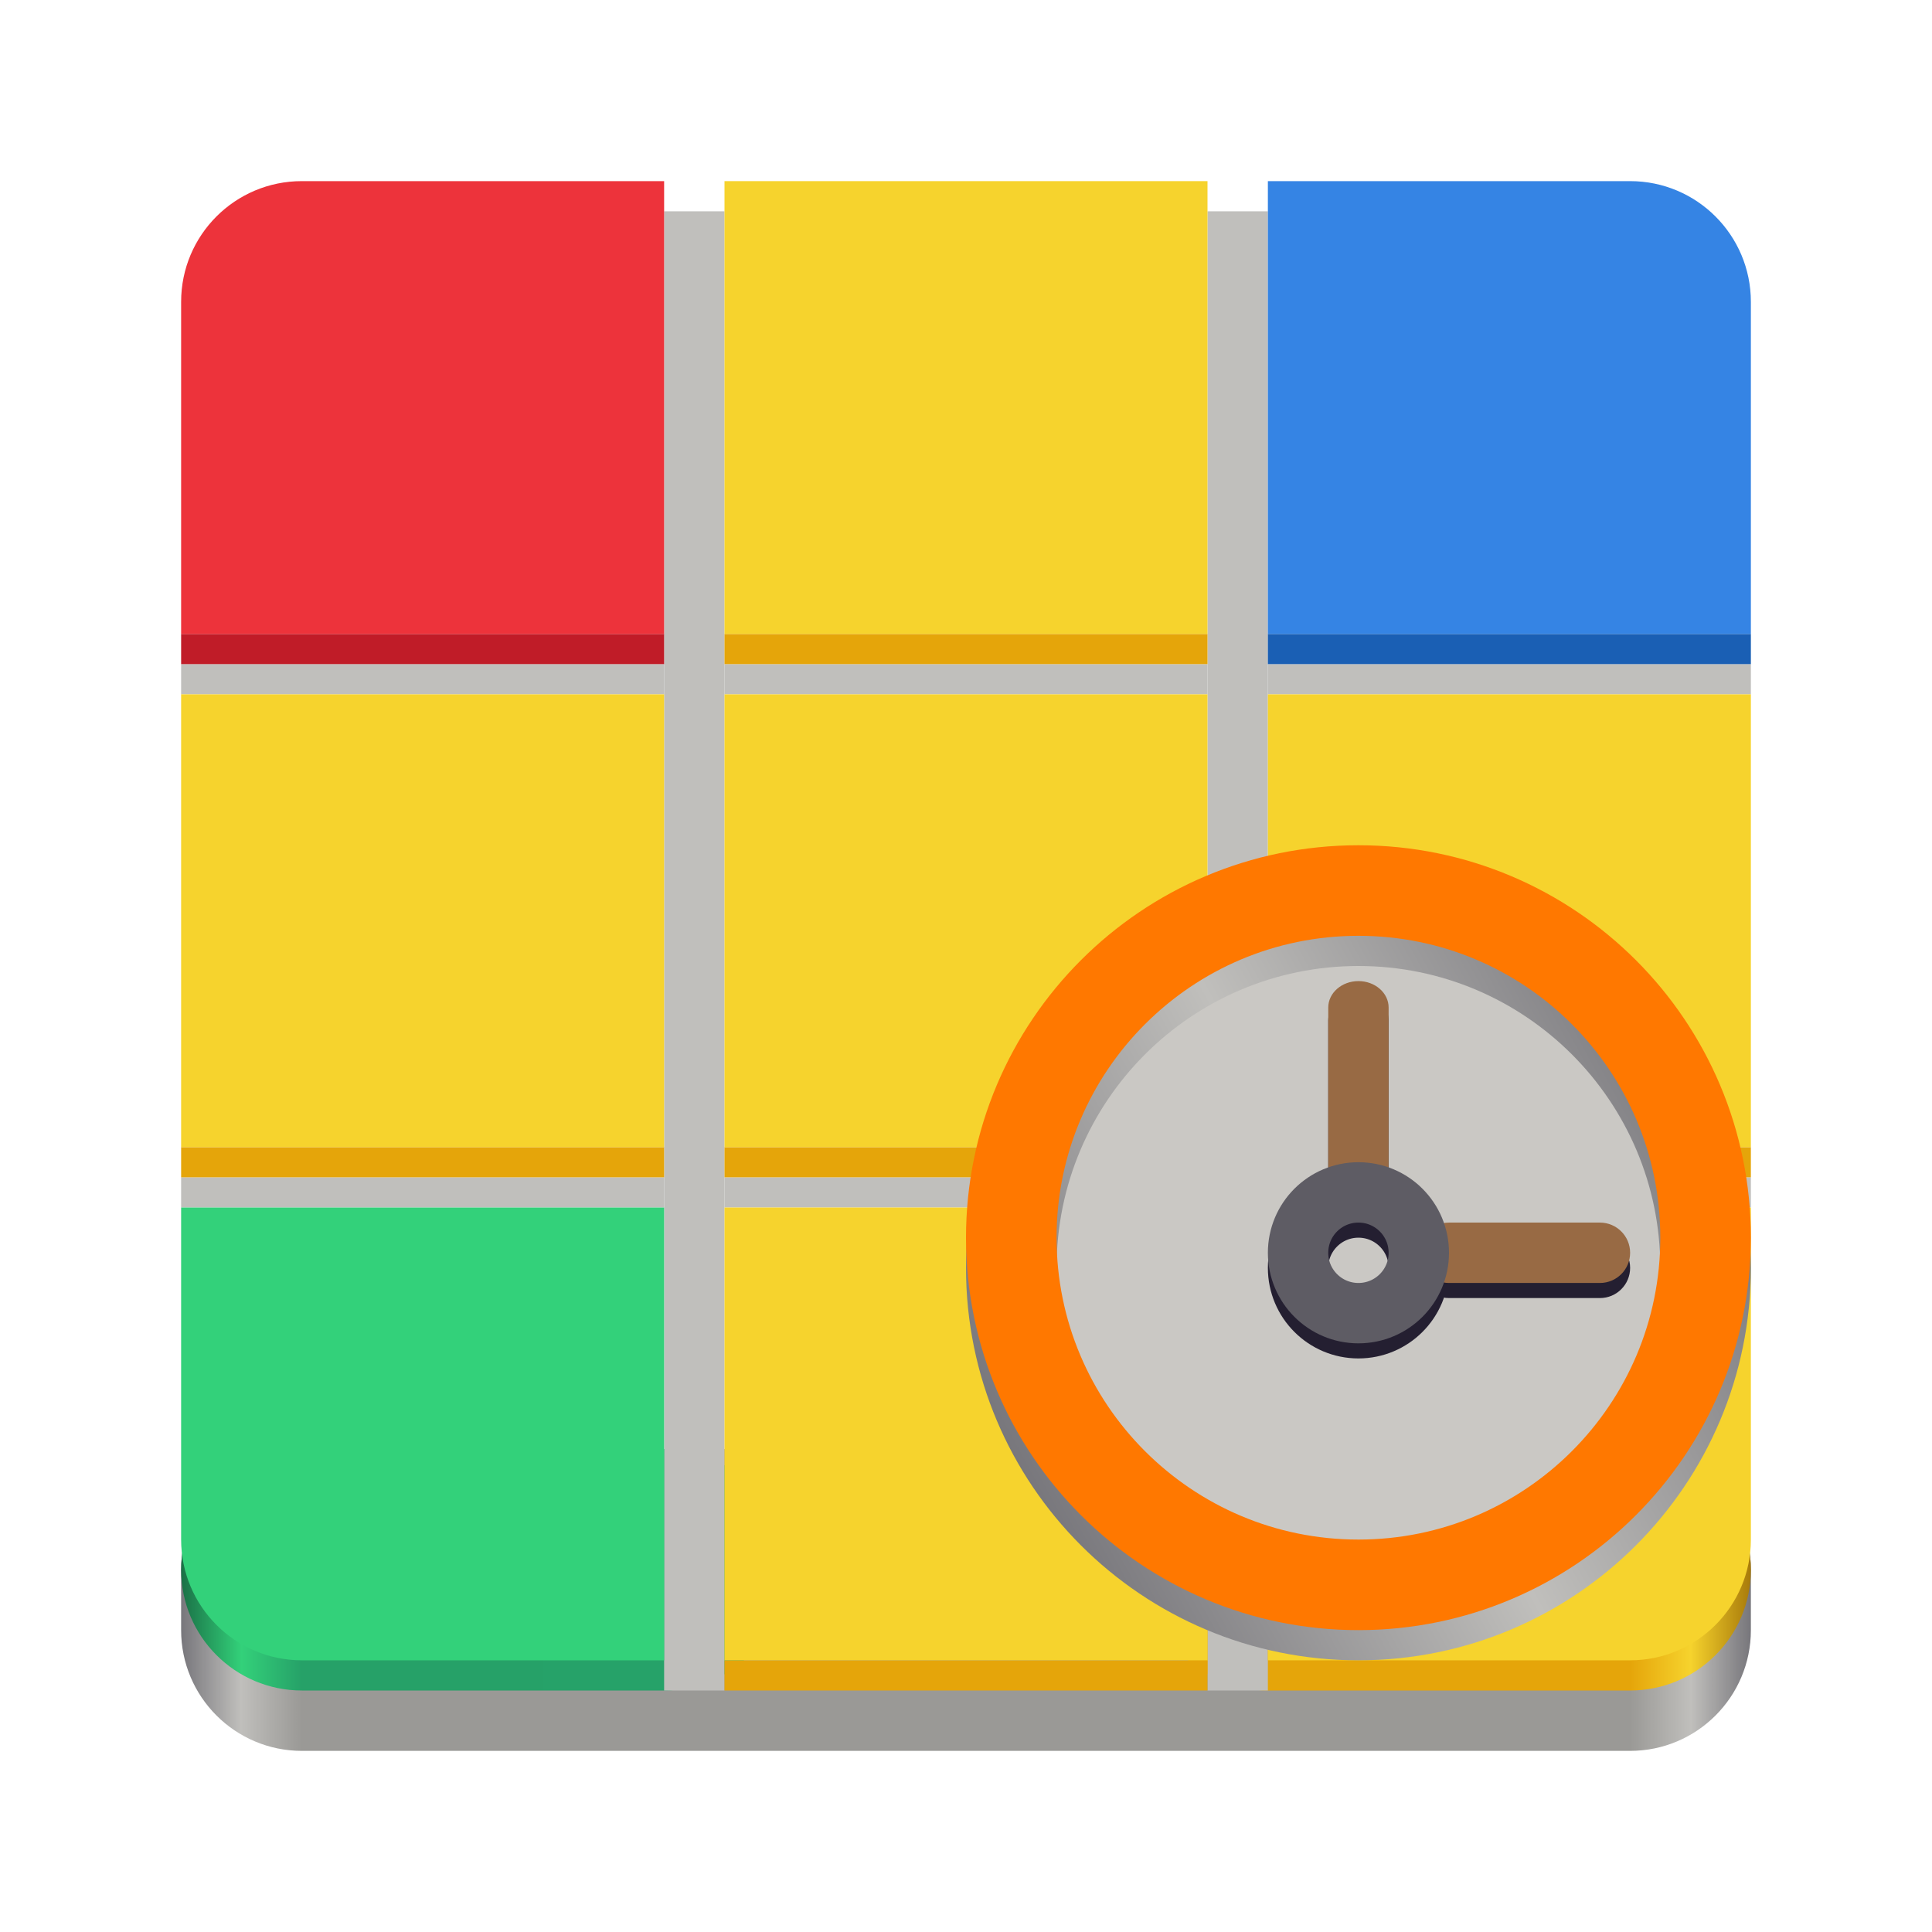
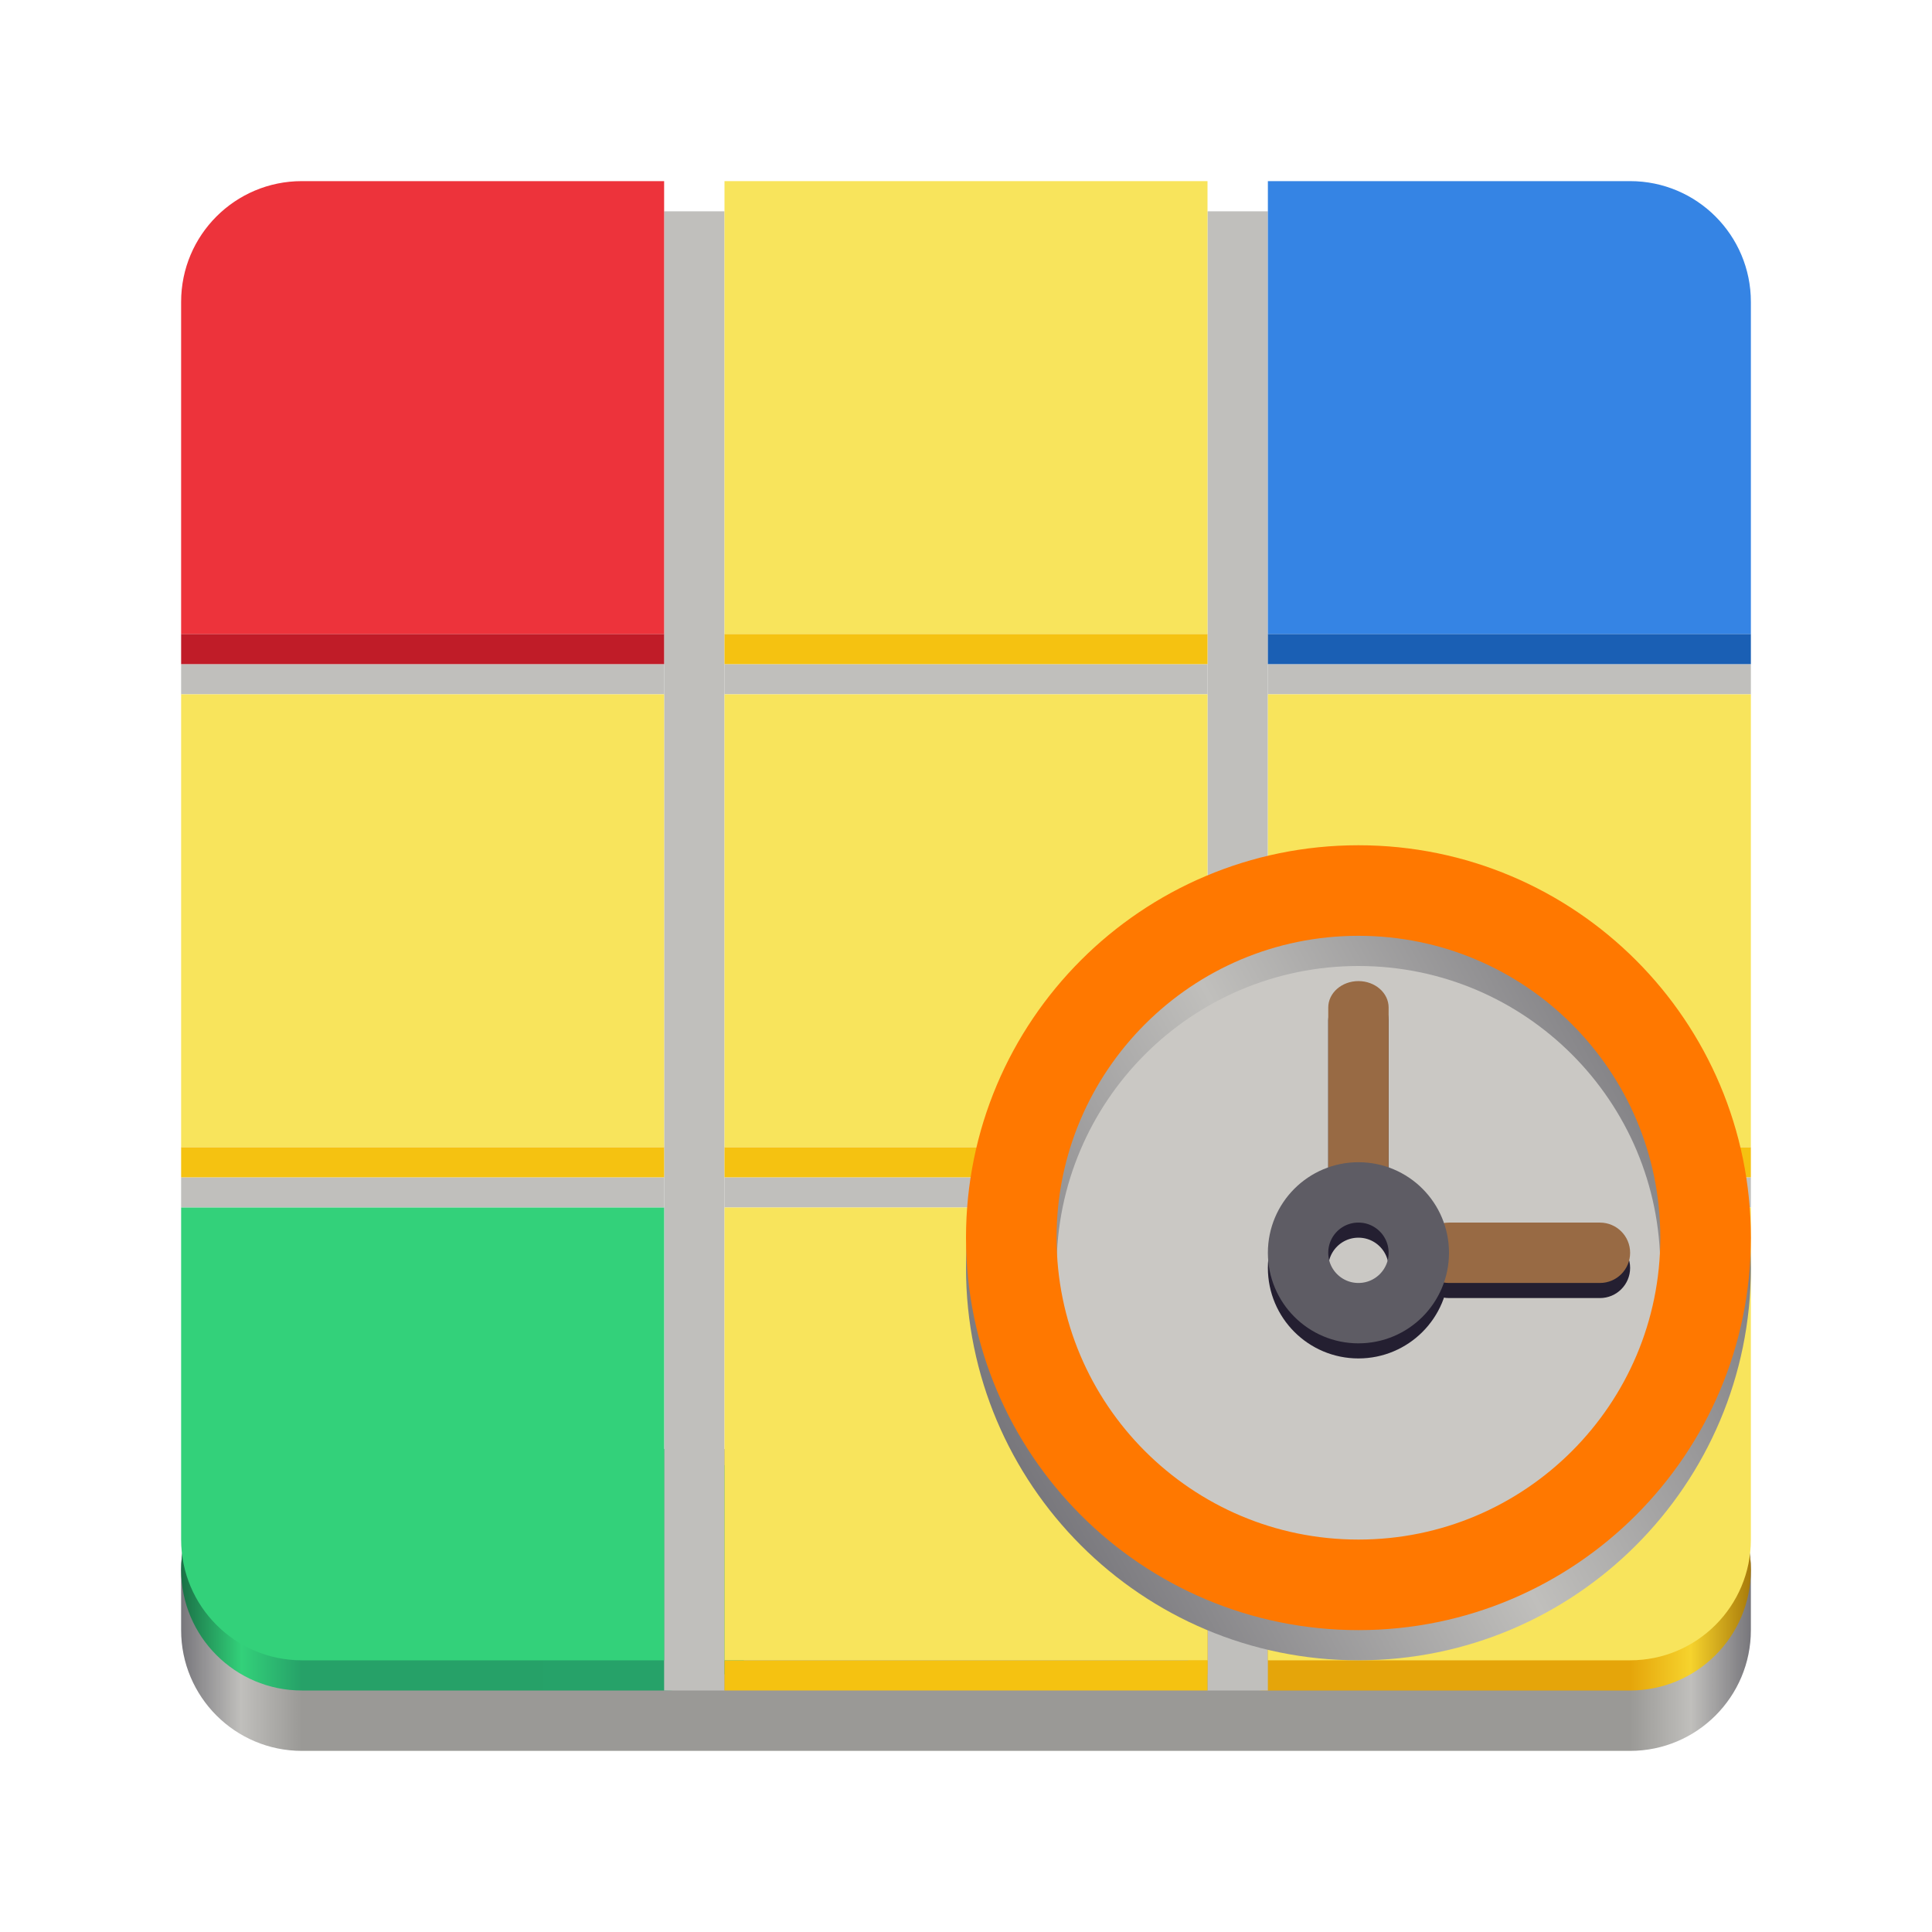
<svg xmlns="http://www.w3.org/2000/svg" height="128px" viewBox="0 0 128 128" width="128px">
  <linearGradient id="a" gradientTransform="matrix(0.232143 0 0 0.328947 -8.56691 343.827)" gradientUnits="userSpaceOnUse" x1="88.596" x2="536.596" y1="-449.394" y2="-449.394">
    <stop offset="0" stop-color="#77767b" />
    <stop offset="0.038" stop-color="#c0bfbc" />
    <stop offset="0.077" stop-color="#9a9996" />
    <stop offset="0.923" stop-color="#9a9996" />
    <stop offset="0.962" stop-color="#c0bfbc" />
    <stop offset="1" stop-color="#77767b" />
  </linearGradient>
  <linearGradient id="b" gradientTransform="matrix(0.0892857 0 0 0.0986842 4.08965 170.3481)" gradientUnits="userSpaceOnUse" x1="88.596" x2="536.596" y1="-449.394" y2="-449.394">
    <stop offset="0" stop-color="#1a7046" />
    <stop offset="0.1" stop-color="#33d17a" />
    <stop offset="0.2" stop-color="#26a168" />
    <stop offset="1" stop-color="#26a269" />
  </linearGradient>
  <linearGradient id="c" gradientTransform="matrix(-0.0892857 0 0 0.0986842 123.9103 170.3481)" gradientUnits="userSpaceOnUse" x1="88.596" x2="536.596" y1="-449.394" y2="-449.394">
    <stop offset="0" stop-color="#a87a0a" />
    <stop offset="0.1" stop-color="#f6d32d" />
    <stop offset="0.2" stop-color="#e5a50a" />
    <stop offset="1" stop-color="#e5a50a" />
  </linearGradient>
  <linearGradient id="d" gradientTransform="matrix(0.8125 0 0 0.866667 23.375 -134.4)" gradientUnits="userSpaceOnUse" x1="54.287" x2="109.713" y1="268" y2="236">
    <stop offset="0" stop-color="#77767b" />
    <stop offset="0.497" stop-color="#c0bfbc" />
    <stop offset="1" stop-color="#77767b" />
  </linearGradient>
  <path d="m 20 96 h 88 c 4.418 0 8 3.582 8 8 v 4 c 0 4.418 -3.582 8 -8 8 h -88 c -4.418 0 -8 -3.582 -8 -8 v -4 c 0 -4.418 3.582 -8 8 -8 z m 0 0" fill="url(#a)" />
  <path d="m 20 96 h 24 c 4.418 0 8 3.582 8 8 s -3.582 8 -8 8 h -24 c -4.418 0 -8 -3.582 -8 -8 s 3.582 -8 8 -8 z m 0 0" fill="url(#b)" />
  <path d="m 108 96 h -24 c -4.418 0 -8 3.582 -8 8 s 3.582 8 8 8 h 24 c 4.418 0 8 -3.582 8 -8 s -3.582 -8 -8 -8 z m 0 0" fill="url(#c)" />
  <g fill="none">
    <path d="m 46 14 v 98" stroke="#c0bfbc" stroke-width="4" />
    <path d="m 82 14 v 98" stroke="#c0bfbc" stroke-width="4" />
    <path d="m 84 45 h 32" stroke="#c0bfbc" stroke-width="2" />
    <path d="m 84 79 h 32" stroke="#c0bfbc" stroke-width="2" />
    <path d="m 48 79 h 32" stroke="#c0bfbc" stroke-width="2" />
    <path d="m 12 79 h 32" stroke="#c0bfbc" stroke-width="2" />
    <path d="m 48 45 h 32" stroke="#c0bfbc" stroke-width="2" />
    <path d="m 12 45 h 32" stroke="#c0bfbc" stroke-width="2" />
    <path d="m 12 43 h 32" stroke="#c01c28" stroke-width="2" />
-     <path d="m 48 43 h 32" stroke="#e5a50a" stroke-width="2" />
+     <path d="m 48 43 h 32" stroke="#f5c211" stroke-width="2" />
    <path d="m 84 43 h 32" stroke="#1a5fb4" stroke-width="2" />
-     <path d="m 84 77 h 32" stroke="#e5a50a" stroke-width="2" />
-     <path d="m 48 77 h 32" stroke="#e5a50a" stroke-width="2" />
-     <path d="m 48 111 h 32" stroke="#e5a50a" stroke-width="2" />
-     <path d="m 12 77 h 32" stroke="#e5a50a" stroke-width="2" />
+     <path d="m 84 77 h 32" stroke="#f5c211" stroke-width="2" />
+     <path d="m 48 77 h 32" stroke="#f5c211" stroke-width="2" />
+     <path d="m 48 111 h 32" stroke="#f5c211" stroke-width="2" />
+     <path d="m 12 77 h 32" stroke="#f5c211" stroke-width="2" />
  </g>
  <path d="m 19.996 12 h 24.004 v 30 h -32 v -22.004 c 0 -4.418 3.578 -7.996 7.996 -7.996 z m 0 0" fill="#ed333b" />
-   <path d="m 48 12 h 32 v 30 h -32 z m 0 0" fill="#f6d32d" />
+   <path d="m 48 12 h 32 v 30 h -32 z m 0 0" fill="#f8e45c" />
  <path d="m 84 12 h 24 c 4.418 0 8 3.582 8 8 v 22 h -32 z m 0 0" fill="#3584e4" />
-   <path d="m 12 46 h 32 v 30 h -32 z m 0 0" fill="#f6d32d" />
-   <path d="m 48 46 h 32 v 30 h -32 z m 0 0" fill="#f6d32d" />
-   <path d="m 84 46 h 32 v 30 h -32 z m 0 0" fill="#f6d32d" />
+   <path d="m 12 46 h 32 v 30 h -32 z m 0 0" fill="#f8e45c" />
+   <path d="m 48 46 h 32 v 30 h -32 z m 0 0" fill="#f8e45c" />
+   <path d="m 84 46 h 32 v 30 h -32 z m 0 0" fill="#f8e45c" />
  <path d="m 12 80 h 32 v 30 h -24 c -4.418 0 -8 -3.582 -8 -8 z m 0 0" fill="#33d17a" />
-   <path d="m 48 80 h 32 v 30 h -32 z m 0 0" fill="#f6d32d" />
-   <path d="m 84 80 h 32 v 22 c 0 4.418 -3.582 8 -8 8 h -24 z m 0 0" fill="#f6d32d" />
+   <path d="m 48 80 h 32 v 30 h -32 z m 0 0" fill="#f8e45c" />
+   <path d="m 84 80 h 32 v 22 c 0 4.418 -3.582 8 -8 8 h -24 z m 0 0" fill="#f8e45c" />
  <path d="m 116 84 c 0 14.359 -11.641 26 -26 26 s -26 -11.641 -26 -26 s 11.641 -26 26 -26 s 26 11.641 26 26 z m 0 0" fill="url(#d)" />
  <path d="m 110 84 c 0 11.047 -8.953 20 -20 20 s -20 -8.953 -20 -20 s 8.953 -20 20 -20 s 20 8.953 20 20 z m 0 0" fill="#cac8c4" />
  <path d="m 113 82 c 0 12.703 -10.297 23 -23 23 s -23 -10.297 -23 -23 s 10.297 -23 23 -23 s 23 10.297 23 23 z m 0 0" fill="none" stroke="#ff7800" stroke-width="6" />
  <path d="m 96 82 h 10 c 1.105 0 2 0.895 2 2 s -0.895 2 -2 2 h -10 c -1.105 0 -2 -0.895 -2 -2 s 0.895 -2 2 -2 z m 0 0" fill="#241f31" />
  <path d="m 92 67.594 v 10.5 c 0 0.965 -0.895 1.75 -2 1.75 s -2 -0.785 -2 -1.75 v -10.5 c 0 -0.969 0.895 -1.75 2 -1.75 s 2 0.781 2 1.75 z m 0 0" fill="#241f31" />
  <path d="m 94 84 c 0 2.211 -1.789 4 -4 4 s -4 -1.789 -4 -4 s 1.789 -4 4 -4 s 4 1.789 4 4 z m 0 0" fill="none" stroke="#241f31" stroke-linecap="round" stroke-width="4" />
  <path d="m 96 81 h 10 c 1.105 0 2 0.895 2 2 s -0.895 2 -2 2 h -10 c -1.105 0 -2 -0.895 -2 -2 s 0.895 -2 2 -2 z m 0 0" fill="#986a44" />
  <path d="m 92 66.75 v 10.5 c 0 0.965 -0.895 1.75 -2 1.75 s -2 -0.785 -2 -1.75 v -10.5 c 0 -0.965 0.895 -1.75 2 -1.75 s 2 0.785 2 1.75 z m 0 0" fill="#986a44" />
  <path d="m 94 83 c 0 2.211 -1.789 4 -4 4 s -4 -1.789 -4 -4 s 1.789 -4 4 -4 s 4 1.789 4 4 z m 0 0" fill="none" stroke="#5e5c64" stroke-linecap="round" stroke-width="4" />
</svg>
